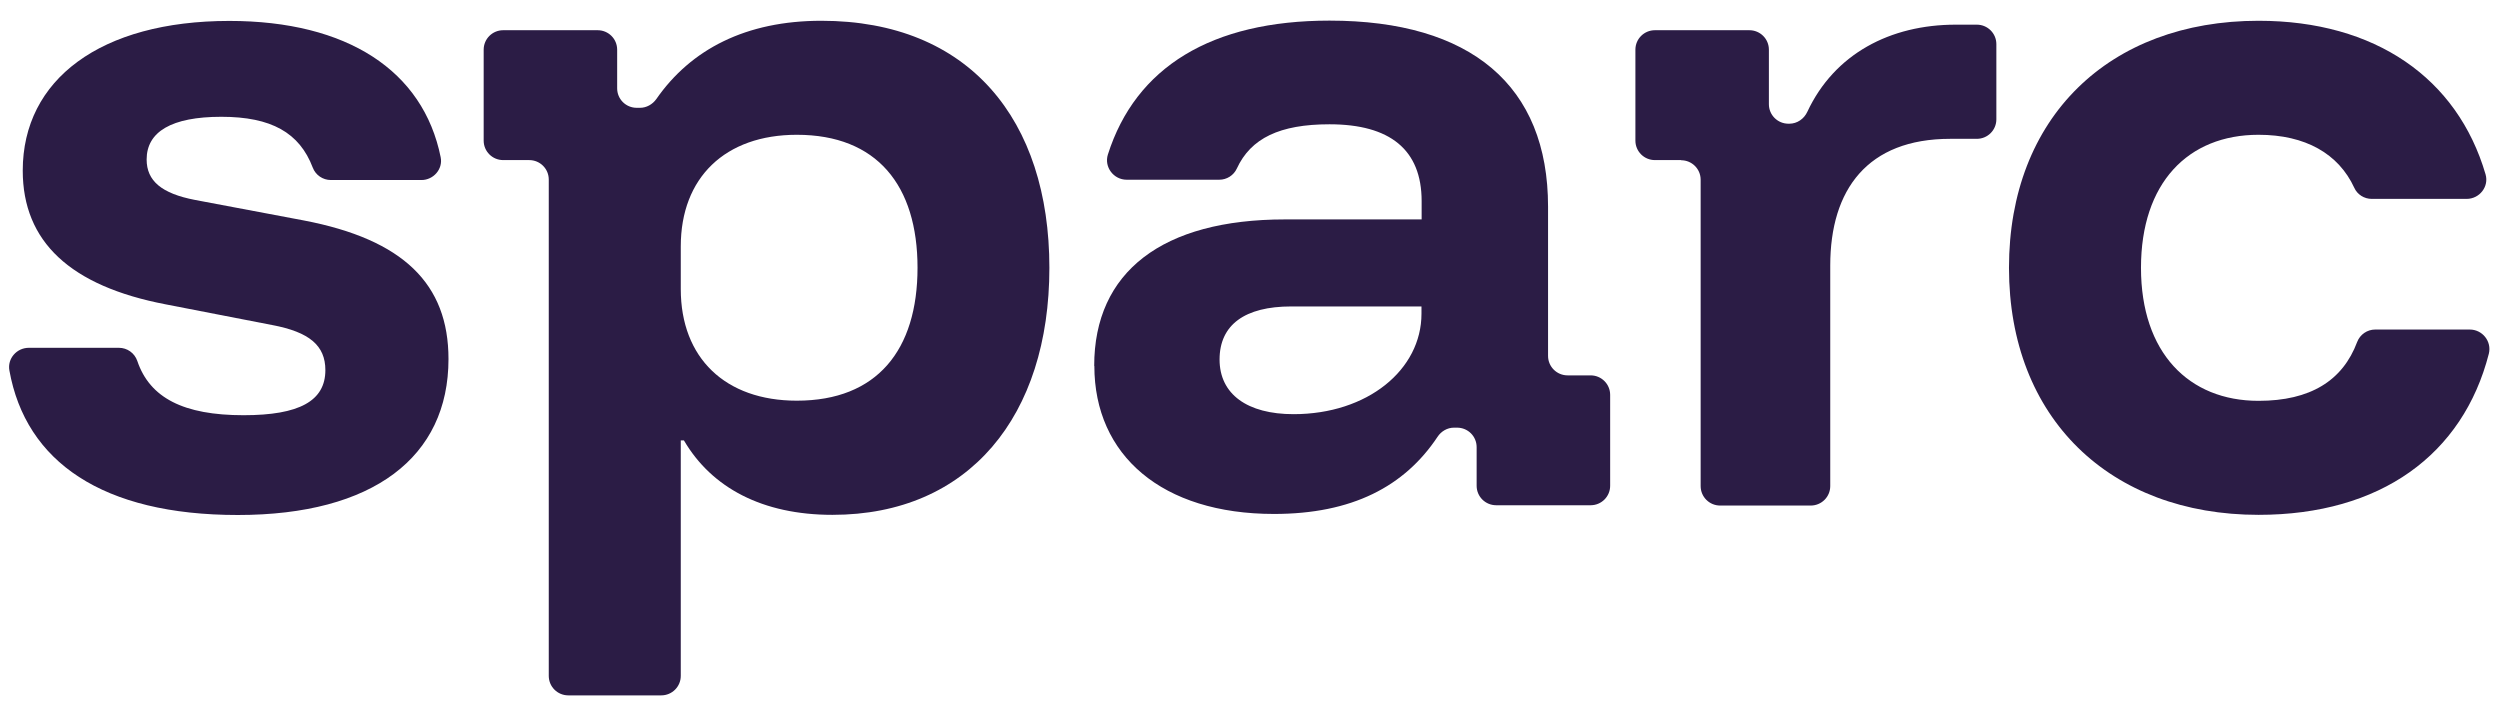
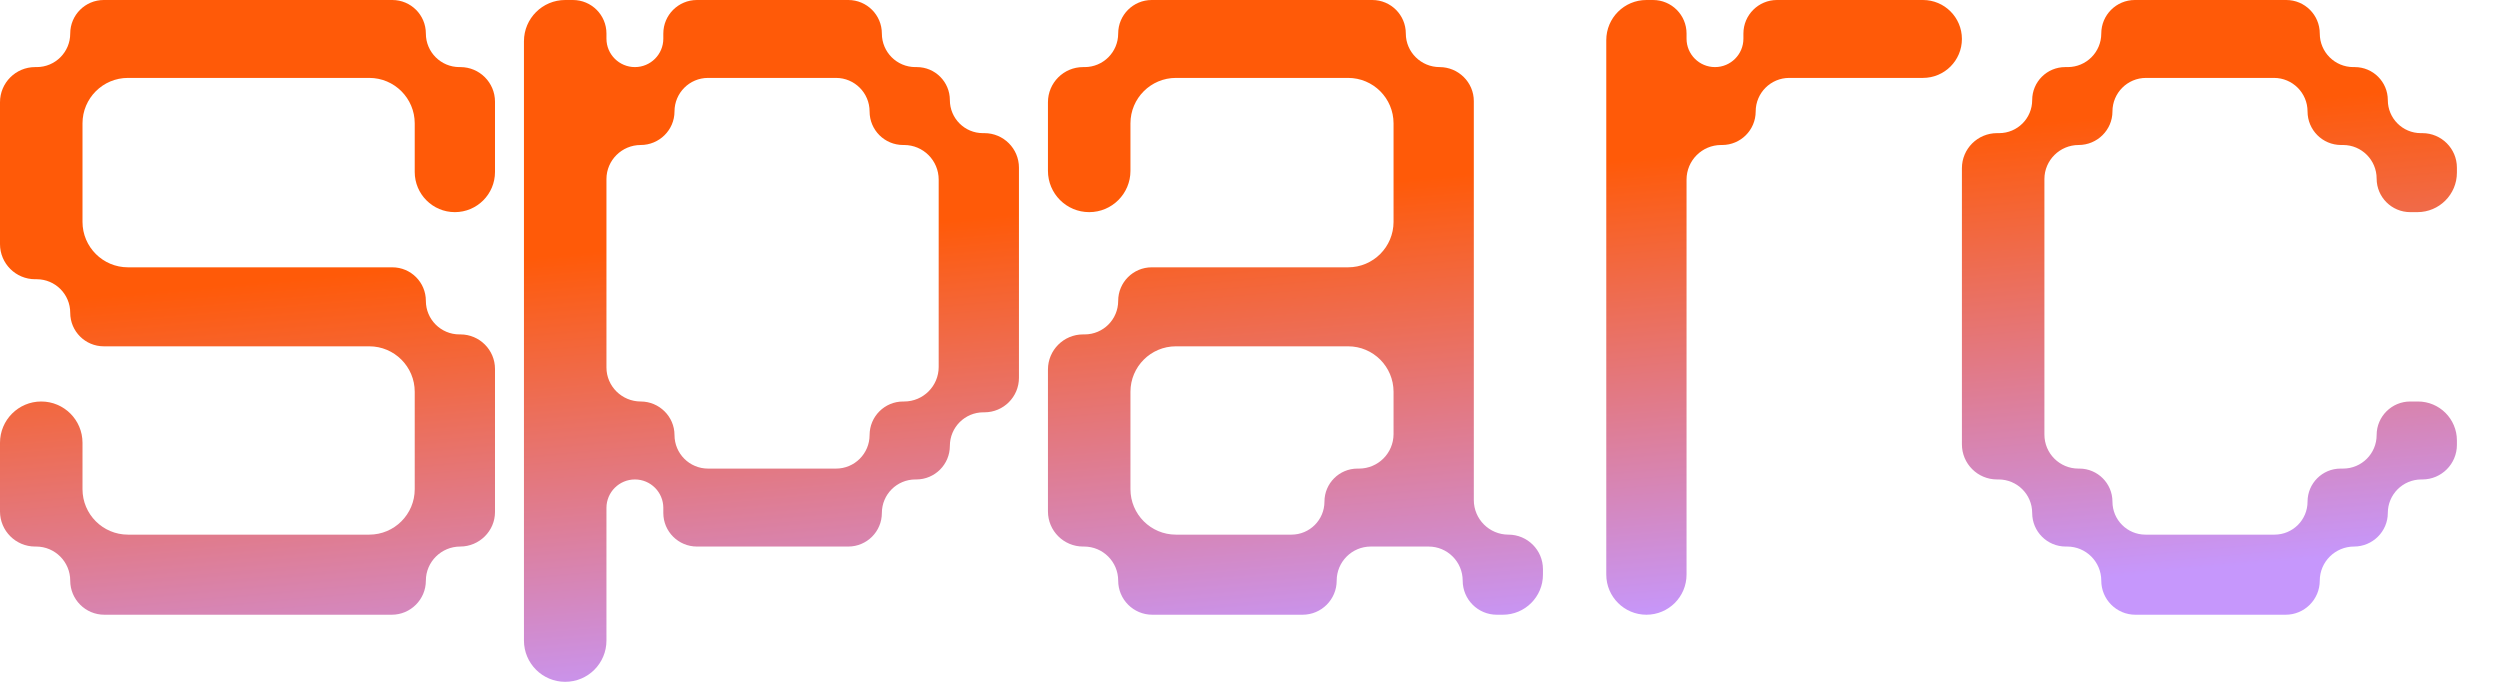
- <svg xmlns="http://www.w3.org/2000/svg" width="81" height="23" viewBox="0 0 81 23" fill="none">
-   <g id="Text">
-     <path id="Vector" d="M0.932 11.269H3.854C4.122 11.269 4.361 11.439 4.449 11.696C4.853 12.89 5.944 13.453 7.892 13.453C9.695 13.453 10.542 12.992 10.542 11.992C10.542 11.196 10.026 10.759 8.818 10.531L5.369 9.861C2.281 9.269 0.737 7.832 0.737 5.527C0.737 2.576 3.26 0.678 7.43 0.678C11.248 0.678 13.713 2.289 14.278 5.095C14.356 5.478 14.044 5.833 13.655 5.833H10.722C10.459 5.833 10.226 5.673 10.133 5.43C9.704 4.299 8.789 3.784 7.172 3.784C5.554 3.784 4.751 4.27 4.751 5.168C4.751 5.862 5.238 6.27 6.319 6.478L9.846 7.143C13.065 7.76 14.531 9.196 14.531 11.633C14.531 14.812 12.086 16.686 7.707 16.686C3.328 16.686 0.835 14.967 0.304 12.002C0.235 11.618 0.542 11.269 0.932 11.269Z" fill="#2B1C45" />
-     <path id="Vector_2" d="M17.152 5.187H16.304C15.954 5.187 15.671 4.906 15.671 4.556V1.61C15.671 1.26 15.954 0.979 16.304 0.979H19.363C19.714 0.979 19.996 1.26 19.996 1.61V2.862C19.996 3.212 20.279 3.493 20.63 3.493H20.737C20.946 3.493 21.141 3.382 21.263 3.212C22.388 1.591 24.176 0.673 26.611 0.673C31.399 0.673 34 3.882 34 8.677C34 13.473 31.399 16.681 26.971 16.681C24.707 16.681 23.06 15.807 22.159 14.269H22.057V21.899C22.057 22.248 21.774 22.53 21.424 22.53H18.413C18.063 22.53 17.78 22.248 17.78 21.899V5.818C17.78 5.469 17.498 5.187 17.147 5.187H17.152ZM29.728 8.677C29.728 6.007 28.413 4.367 25.817 4.367C23.499 4.367 22.057 5.75 22.057 7.983V9.366C22.057 11.599 23.499 12.982 25.817 12.982C28.418 12.982 29.728 11.342 29.728 8.672V8.677Z" fill="#2B1C45" />
-     <path id="Vector_3" d="M35.452 11.856C35.452 8.803 37.663 7.109 41.633 7.109H46.061V6.517C46.061 4.847 45.033 4.027 43.075 4.027C41.463 4.027 40.527 4.479 40.074 5.459C39.972 5.682 39.748 5.823 39.505 5.823H36.504C36.08 5.823 35.769 5.41 35.895 5.008C36.796 2.173 39.256 0.668 43.075 0.668C47.658 0.668 50.157 2.77 50.157 6.697V11.531C50.157 11.88 50.44 12.162 50.79 12.162H51.536C51.886 12.162 52.169 12.444 52.169 12.793V15.739C52.169 16.089 51.886 16.37 51.536 16.37H48.477C48.126 16.37 47.843 16.089 47.843 15.739V14.487C47.843 14.137 47.561 13.856 47.21 13.856H47.108C46.894 13.856 46.694 13.973 46.577 14.152C45.505 15.764 43.806 16.652 41.278 16.652C37.649 16.652 35.457 14.754 35.457 11.856H35.452ZM46.056 10.162V9.929H41.833C40.337 9.929 39.514 10.521 39.514 11.648C39.514 12.774 40.415 13.419 41.911 13.419C44.307 13.419 46.056 11.982 46.056 10.162Z" fill="#2B1C45" />
-     <path id="Vector_4" d="M54.468 5.187H53.62C53.27 5.187 52.987 4.906 52.987 4.556V1.61C52.987 1.26 53.27 0.979 53.62 0.979H56.679C57.03 0.979 57.312 1.26 57.312 1.61V3.377C57.312 3.726 57.595 4.008 57.946 4.008H57.975C58.228 4.008 58.452 3.852 58.559 3.619C59.436 1.746 61.243 0.799 63.367 0.799H64.049C64.399 0.799 64.682 1.081 64.682 1.43V3.867C64.682 4.216 64.399 4.498 64.049 4.498H63.187C60.508 4.498 59.3 6.139 59.3 8.604V15.749C59.3 16.098 59.017 16.38 58.666 16.38H55.734C55.383 16.38 55.101 16.098 55.101 15.749V5.823C55.101 5.474 54.818 5.192 54.468 5.192V5.187Z" fill="#2B1C45" />
-     <path id="Vector_5" d="M65.091 8.677C65.091 3.804 68.335 0.673 73.177 0.673C76.957 0.673 79.621 2.532 80.532 5.648C80.649 6.046 80.337 6.444 79.918 6.444H76.845C76.601 6.444 76.377 6.304 76.279 6.085C75.768 4.978 74.692 4.367 73.177 4.367C70.888 4.367 69.368 5.93 69.368 8.677C69.368 11.424 70.912 12.987 73.177 12.987C74.857 12.987 75.904 12.332 76.372 11.08C76.465 10.837 76.698 10.677 76.957 10.677H80.02C80.43 10.677 80.736 11.06 80.639 11.458C79.801 14.735 77.122 16.681 73.177 16.681C68.364 16.681 65.091 13.55 65.091 8.677Z" fill="#2B1C45" />
-   </g>
+ <svg xmlns="http://www.w3.org/2000/svg" width="55" height="15" viewBox="0 0 55 15" fill="none">
+   <path d="M0 9.741C0 9.24 0.406 8.833 0.907 8.833C1.409 8.833 1.815 9.24 1.815 9.741V10.762C1.815 11.314 2.263 11.762 2.815 11.762H8.124C8.676 11.762 9.124 11.314 9.124 10.762V8.619C9.124 8.067 8.676 7.619 8.124 7.619H2.283C1.876 7.619 1.545 7.289 1.545 6.881C1.545 6.473 1.215 6.143 0.807 6.143H0.773C0.346 6.143 0 5.797 0 5.37V2.249C0 1.822 0.346 1.476 0.773 1.476H0.807C1.215 1.476 1.545 1.146 1.545 0.738C1.545 0.33 1.876 0 2.283 0H8.631C9.039 0 9.369 0.33 9.369 0.738C9.369 1.146 9.7 1.476 10.107 1.476H10.13C10.549 1.476 10.89 1.817 10.89 2.237V3.784C10.89 4.271 10.495 4.667 10.007 4.667C9.519 4.667 9.124 4.271 9.124 3.784V2.714C9.124 2.162 8.676 1.714 8.124 1.714H2.815C2.263 1.714 1.815 2.162 1.815 2.714V4.881C1.815 5.433 2.263 5.881 2.815 5.881H8.631C9.039 5.881 9.369 6.211 9.369 6.619C9.369 7.027 9.7 7.357 10.107 7.357H10.13C10.549 7.357 10.89 7.698 10.89 8.117V11.264C10.89 11.683 10.544 12.024 10.124 12.024C9.71 12.024 9.369 12.36 9.369 12.774C9.369 13.188 9.033 13.524 8.619 13.524H2.295C1.881 13.524 1.545 13.188 1.545 12.774C1.545 12.36 1.209 12.024 0.795 12.024H0.773C0.346 12.024 0 11.678 0 11.251V9.741Z" fill="url(#paint0_linear_5232_706)" />
+   <path d="M11.527 0.907C11.527 0.406 11.934 0 12.435 0H12.604C13.012 0 13.342 0.33 13.342 0.738V0.851C13.342 1.196 13.623 1.476 13.968 1.476C14.313 1.476 14.593 1.196 14.593 0.851V0.738C14.593 0.33 14.924 0 15.332 0H18.663C19.07 0 19.401 0.33 19.401 0.738C19.401 1.146 19.731 1.476 20.139 1.476H20.171C20.572 1.476 20.897 1.801 20.897 2.202C20.897 2.603 21.222 2.929 21.623 2.929H21.657C22.077 2.929 22.417 3.269 22.417 3.689V8.311C22.417 8.731 22.077 9.071 21.657 9.071H21.635C21.227 9.071 20.897 9.402 20.897 9.81C20.897 10.217 20.566 10.548 20.159 10.548H20.139C19.731 10.548 19.401 10.878 19.401 11.286C19.401 11.693 19.07 12.024 18.663 12.024H15.332C14.924 12.024 14.593 11.693 14.593 11.286V11.173C14.593 10.828 14.313 10.548 13.968 10.548C13.623 10.548 13.342 10.828 13.342 11.173V14.092C13.342 14.594 12.936 15 12.435 15C11.934 15 11.527 14.594 11.527 14.092V0.907ZM18.393 10.309C18.8 10.309 19.131 9.979 19.131 9.571C19.131 9.164 19.461 8.833 19.869 8.833H19.891C20.311 8.833 20.651 8.493 20.651 8.073V3.951C20.651 3.531 20.311 3.19 19.891 3.19H19.869C19.461 3.19 19.131 2.86 19.131 2.452C19.131 2.045 18.8 1.714 18.393 1.714H15.577C15.169 1.714 14.839 2.045 14.839 2.452C14.839 2.86 14.503 3.19 14.096 3.19C13.682 3.19 13.342 3.525 13.342 3.939V8.085C13.342 8.498 13.682 8.833 14.096 8.833C14.503 8.833 14.839 9.164 14.839 9.571C14.839 9.979 15.169 10.309 15.577 10.309H18.393Z" fill="url(#paint1_linear_5232_706)" />
+   <path d="M23.055 8.13C23.055 7.703 23.401 7.357 23.828 7.357H23.862C24.27 7.357 24.6 7.027 24.6 6.619C24.6 6.211 24.931 5.881 25.338 5.881H29.658C30.211 5.881 30.658 5.433 30.658 4.881V2.714C30.658 2.162 30.211 1.714 29.658 1.714H25.87C25.318 1.714 24.87 2.162 24.87 2.714V3.759C24.87 4.26 24.464 4.667 23.963 4.667C23.461 4.667 23.055 4.26 23.055 3.759V2.249C23.055 1.822 23.401 1.476 23.828 1.476H23.862C24.27 1.476 24.6 1.146 24.6 0.738C24.6 0.33 24.931 0 25.338 0H30.19C30.598 0 30.928 0.33 30.928 0.738C30.928 1.146 31.264 1.476 31.671 1.476C32.084 1.476 32.424 1.811 32.424 2.224V11.002C32.424 11.421 32.765 11.762 33.185 11.762C33.605 11.762 33.945 12.102 33.945 12.522V12.643C33.945 13.129 33.55 13.524 33.064 13.524H32.929C32.515 13.524 32.179 13.188 32.179 12.774C32.179 12.36 31.843 12.024 31.429 12.024H30.157C29.743 12.024 29.407 12.36 29.407 12.774C29.407 13.188 29.072 13.524 28.657 13.524H25.35C24.936 13.524 24.6 13.188 24.6 12.774C24.6 12.36 24.265 12.024 23.85 12.024H23.828C23.401 12.024 23.055 11.678 23.055 11.251V8.13ZM28.412 11.762C28.813 11.762 29.138 11.437 29.138 11.036C29.138 10.635 29.463 10.309 29.864 10.309H29.898C30.318 10.309 30.658 9.969 30.658 9.549V8.619C30.658 8.067 30.211 7.619 29.658 7.619H25.87C25.318 7.619 24.87 8.067 24.87 8.619V10.762C24.87 11.314 25.318 11.762 25.87 11.762H28.412Z" fill="url(#paint2_linear_5232_706)" />
+   <path d="M35.338 0.883C35.338 0.395 35.734 0 36.221 0H36.366C36.774 0 37.104 0.33 37.104 0.738V0.851C37.104 1.196 37.384 1.476 37.73 1.476C38.075 1.476 38.355 1.196 38.355 0.851V0.738C38.355 0.33 38.686 0 39.093 0H42.305C42.779 0 43.162 0.384 43.162 0.857C43.162 1.331 42.779 1.714 42.305 1.714H39.363C38.956 1.714 38.625 2.045 38.625 2.452C38.625 2.86 38.294 3.19 37.887 3.19H37.865C37.445 3.19 37.104 3.531 37.104 3.951V12.641C37.104 13.129 36.709 13.524 36.221 13.524C35.734 13.524 35.338 13.129 35.338 12.641V0.883Z" fill="url(#paint3_linear_5232_706)" />
+   <path d="M44.708 11.286C44.708 10.878 44.377 10.548 43.969 10.548H43.935C43.508 10.548 43.162 10.202 43.162 9.775V3.701C43.162 3.274 43.508 2.929 43.935 2.929H43.981C44.383 2.929 44.708 2.603 44.708 2.202C44.708 1.801 45.033 1.476 45.434 1.476H45.49C45.898 1.476 46.228 1.146 46.228 0.738C46.228 0.33 46.559 0 46.966 0H50.297C50.705 0 51.035 0.33 51.035 0.738C51.035 1.146 51.366 1.476 51.774 1.476H51.805C52.206 1.476 52.532 1.801 52.532 2.202C52.532 2.603 52.857 2.929 53.258 2.929H53.292C53.712 2.929 54.052 3.269 54.052 3.689V3.798C54.052 4.278 53.663 4.667 53.183 4.667H53.025C52.617 4.667 52.286 4.336 52.286 3.929C52.286 3.521 51.956 3.19 51.548 3.19H51.504C51.096 3.19 50.766 2.86 50.766 2.452C50.766 2.045 50.435 1.714 50.028 1.714H47.212C46.804 1.714 46.474 2.045 46.474 2.452C46.474 2.86 46.138 3.19 45.73 3.19C45.317 3.19 44.977 3.525 44.977 3.939V9.561C44.977 9.975 45.312 10.309 45.725 10.309H45.747C46.148 10.309 46.474 10.635 46.474 11.036C46.474 11.437 46.799 11.762 47.2 11.762H50.039C50.441 11.762 50.766 11.437 50.766 11.036C50.766 10.635 51.091 10.309 51.492 10.309H51.548C51.956 10.309 52.286 9.979 52.286 9.571C52.286 9.164 52.617 8.833 53.025 8.833H53.195C53.669 8.833 54.052 9.217 54.052 9.69V9.787C54.052 10.207 53.712 10.548 53.292 10.548H53.27C52.862 10.548 52.532 10.878 52.532 11.286C52.532 11.693 52.196 12.024 51.789 12.024C51.375 12.024 51.035 12.36 51.035 12.773C51.035 13.187 50.7 13.524 50.285 13.524H46.978C46.564 13.524 46.228 13.188 46.228 12.774C46.228 12.36 45.892 12.024 45.478 12.024H45.446C45.038 12.024 44.708 11.693 44.708 11.286Z" fill="url(#paint4_linear_5232_706)" />
+   <defs>
+     <linearGradient id="paint0_linear_5232_706" x1="38.506" y1="13.415" x2="36.171" y2="-12.687" gradientUnits="userSpaceOnUse">
+       <stop stop-color="#C697FC" />
+       <stop offset="0.386" stop-color="#FF5A08" />
+     </linearGradient>
+     <linearGradient id="paint1_linear_5232_706" x1="38.506" y1="13.415" x2="36.171" y2="-12.687" gradientUnits="userSpaceOnUse">
+       <stop stop-color="#C697FC" />
+       <stop offset="0.386" stop-color="#FF5A08" />
+     </linearGradient>
+     <linearGradient id="paint2_linear_5232_706" x1="38.506" y1="13.415" x2="36.171" y2="-12.687" gradientUnits="userSpaceOnUse">
+       <stop stop-color="#C697FC" />
+       <stop offset="0.386" stop-color="#FF5A08" />
+     </linearGradient>
+     <linearGradient id="paint3_linear_5232_706" x1="38.506" y1="13.415" x2="36.171" y2="-12.687" gradientUnits="userSpaceOnUse">
+       <stop stop-color="#C697FC" />
+       <stop offset="0.386" stop-color="#FF5A08" />
+     </linearGradient>
+     <linearGradient id="paint4_linear_5232_706" x1="38.506" y1="13.415" x2="36.171" y2="-12.687" gradientUnits="userSpaceOnUse">
+       <stop stop-color="#C697FC" />
+       <stop offset="0.386" stop-color="#FF5A08" />
+     </linearGradient>
+   </defs>
</svg>
